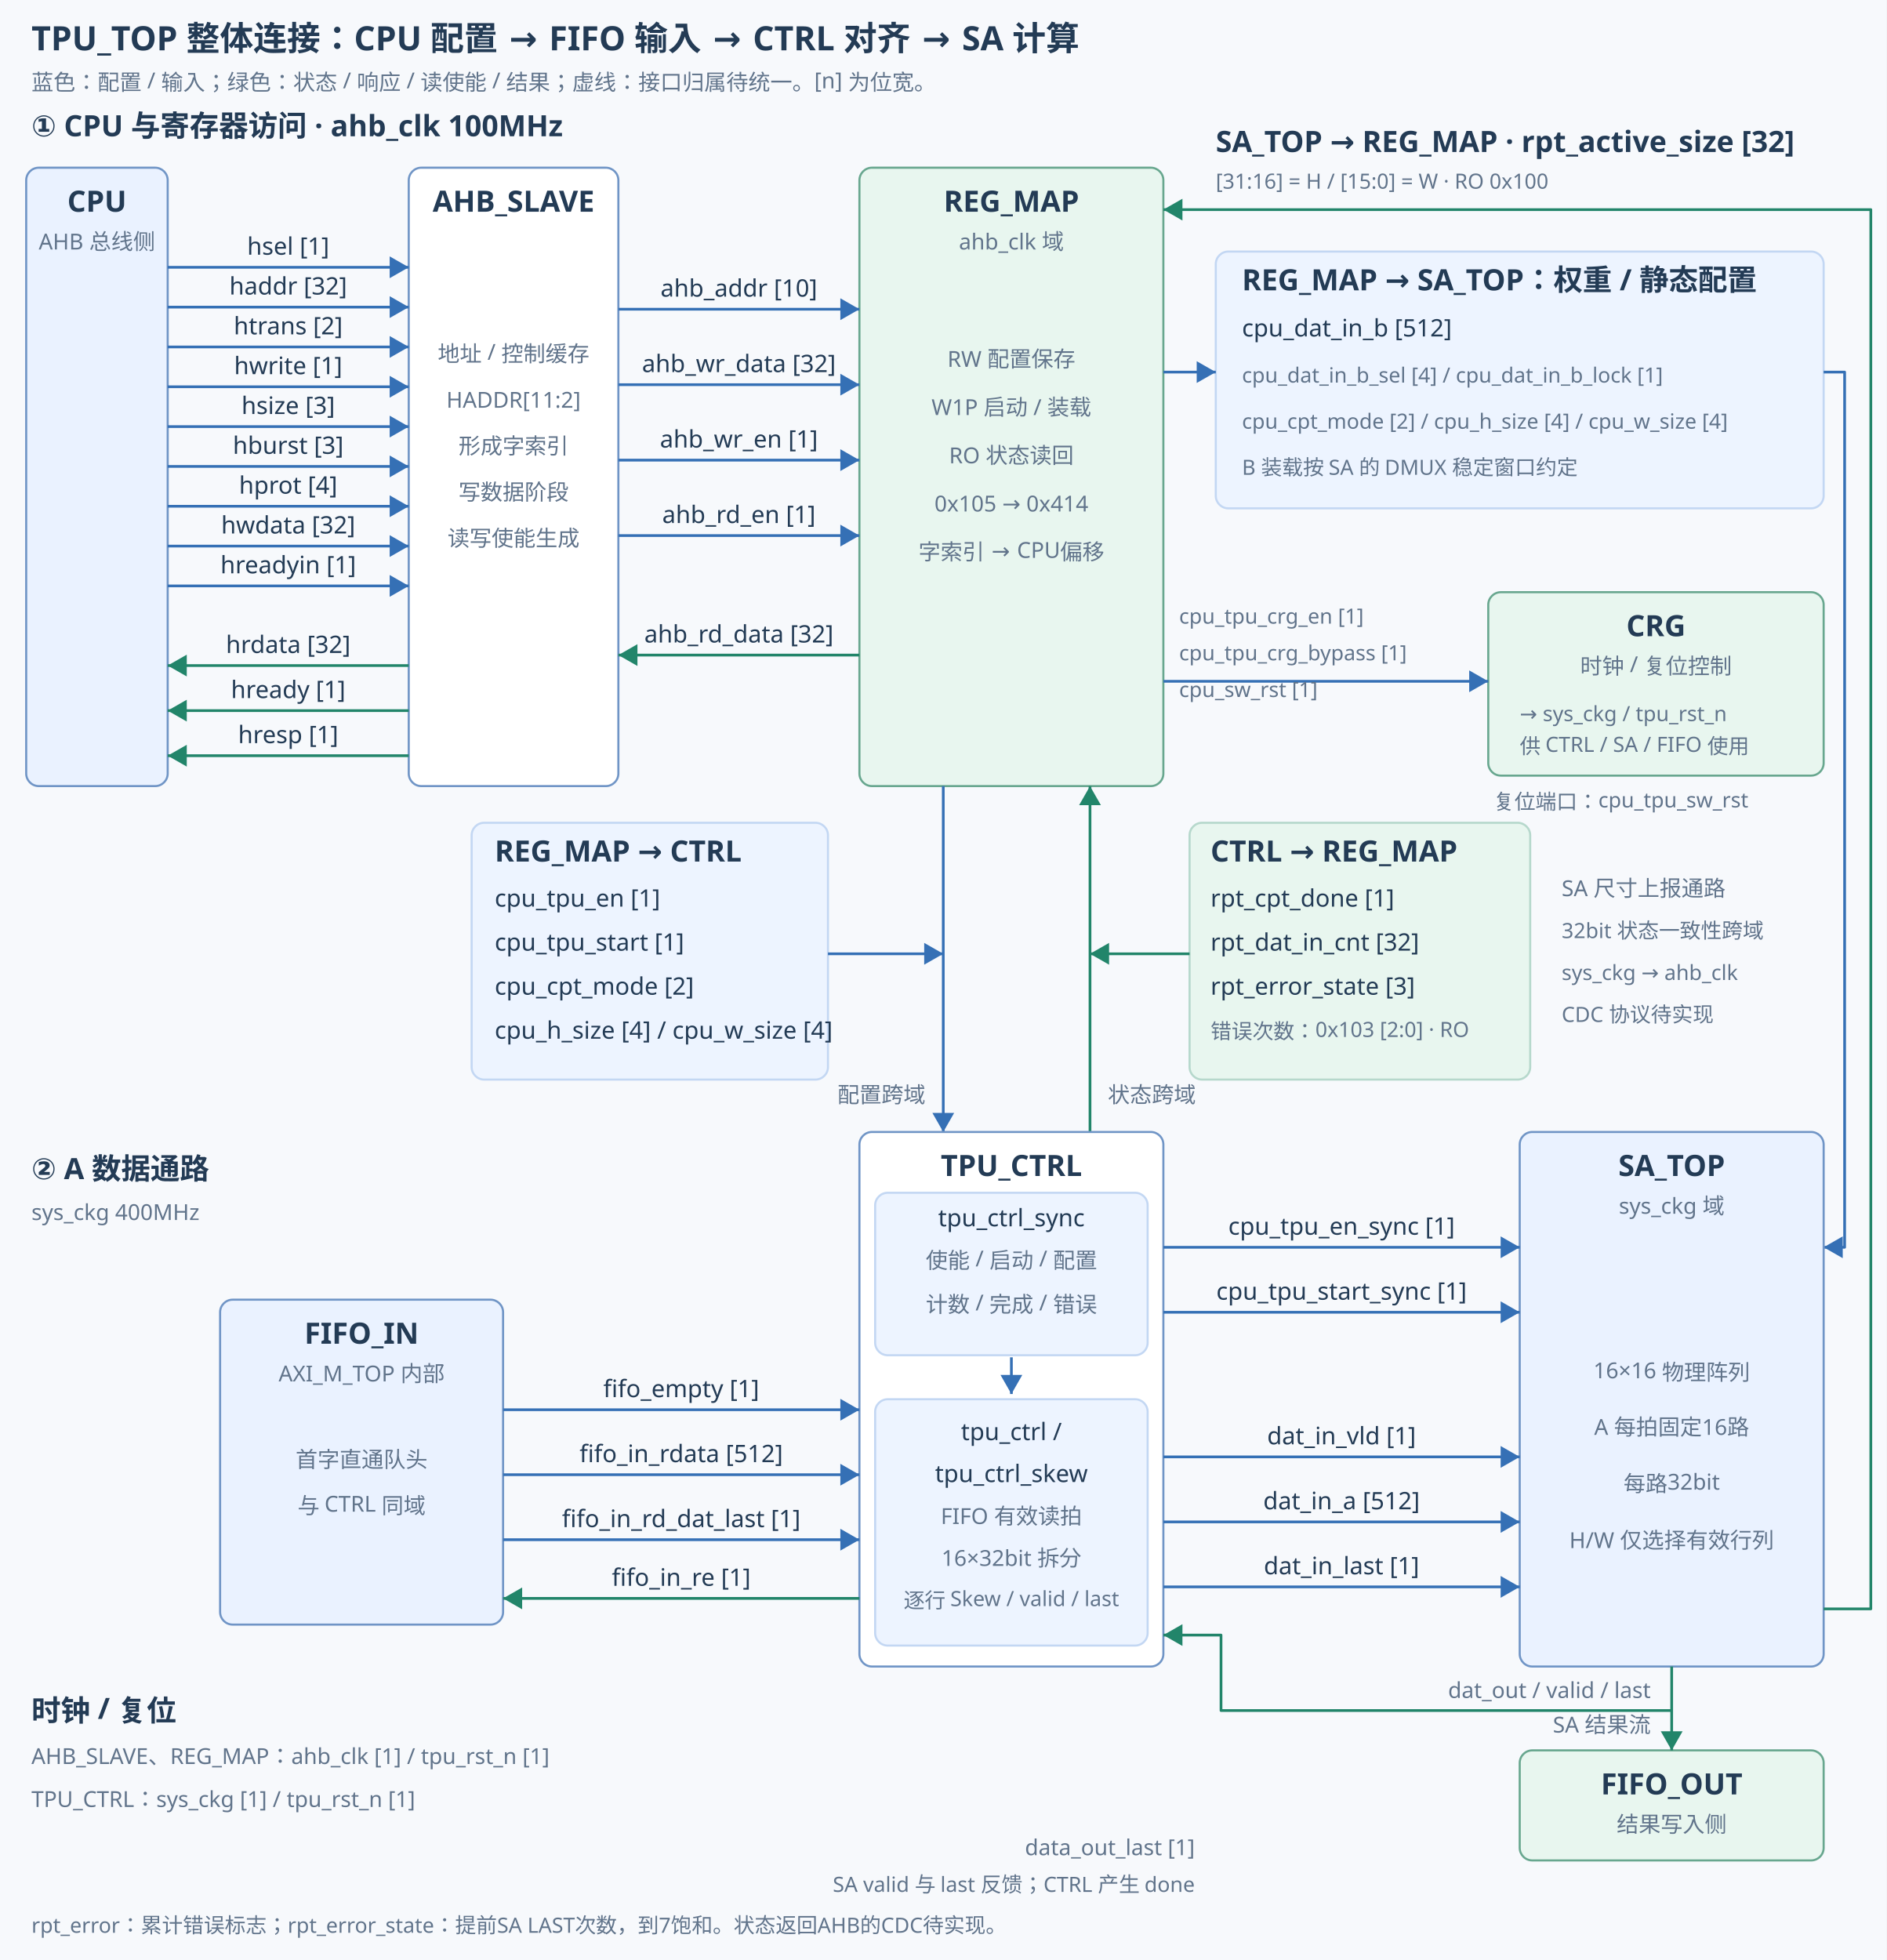
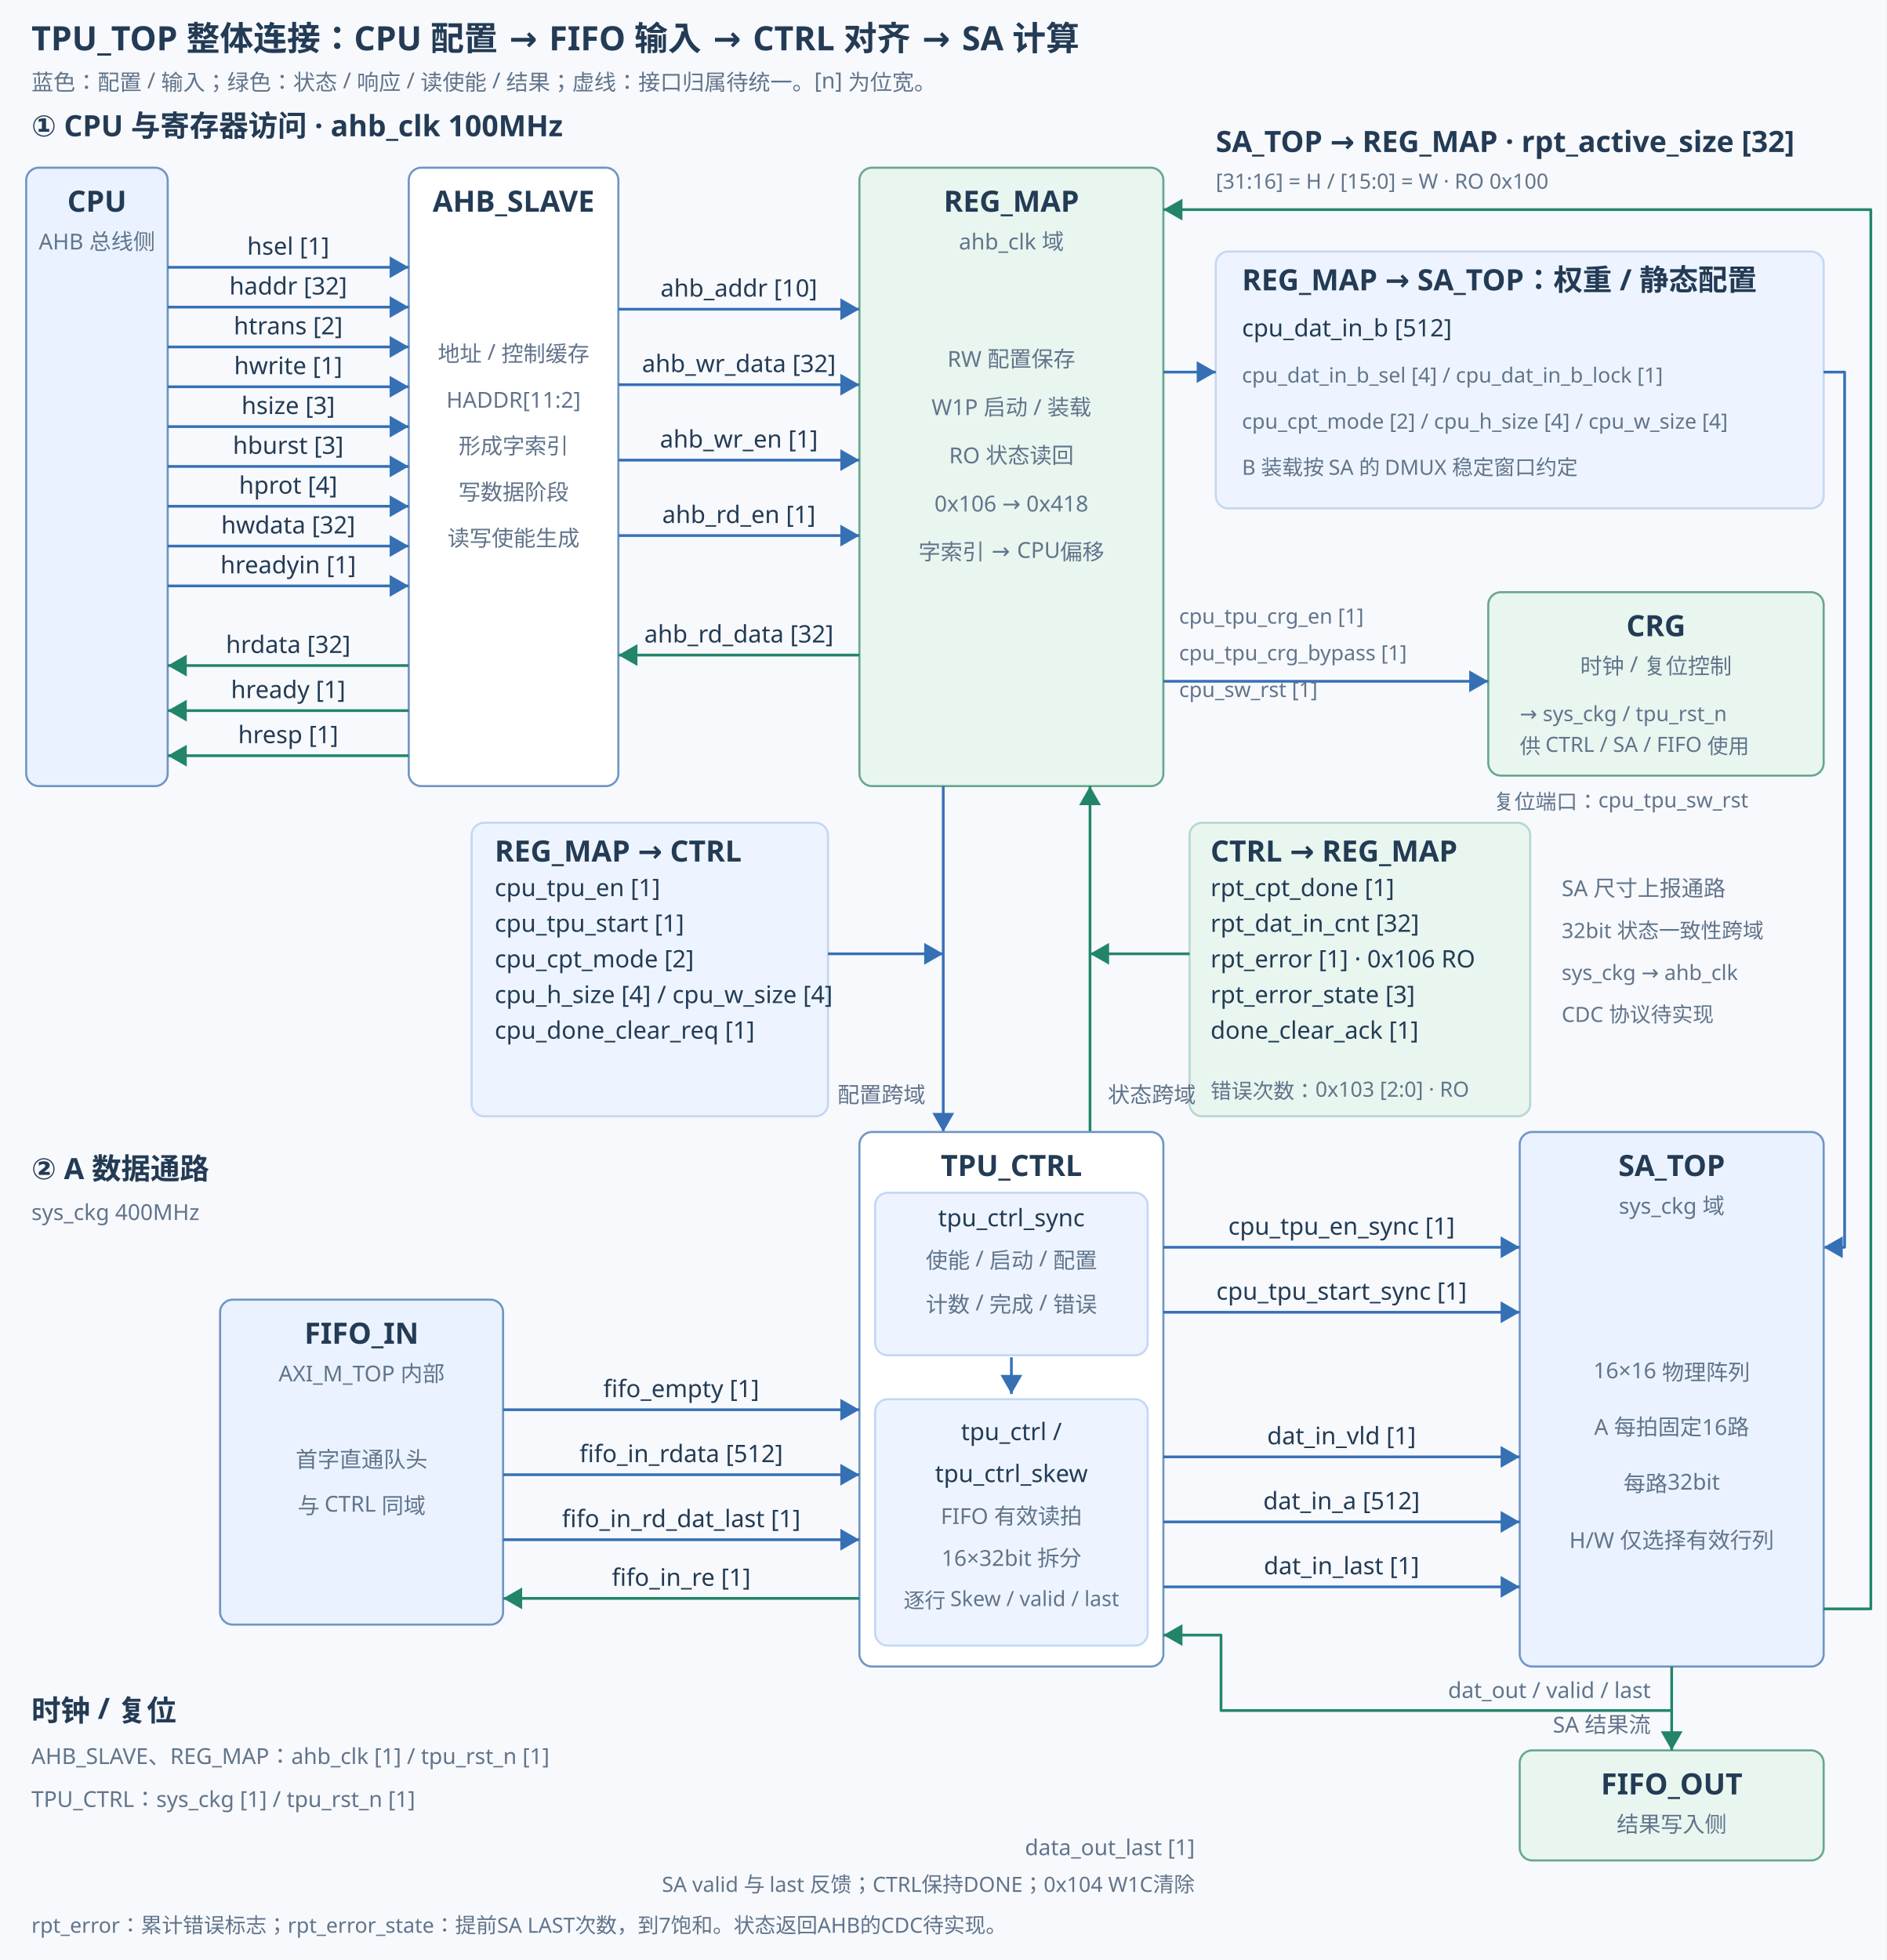
<svg xmlns="http://www.w3.org/2000/svg" width="1800" height="1870" viewBox="0 0 1800 1870" role="img" aria-labelledby="title desc">
  <defs>
    <marker id="blue" markerWidth="8" markerHeight="8" refX="7" refY="4" orient="auto">
      <path d="M0 0L7 4L0 8" fill="#3570b5" />
    </marker>
    <marker id="green" markerWidth="8" markerHeight="8" refX="7" refY="4" orient="auto">
      <path d="M0 0L7 4L0 8" fill="#22856a" />
    </marker>
    <marker id="amber" markerWidth="8" markerHeight="8" refX="7" refY="4" orient="auto">
      <path d="M0 0L7 4L0 8" fill="#ad7a27" />
    </marker>
  </defs>
  <style>text{font-family:Consolas,'Microsoft YaHei',sans-serif;fill:#233b55;font-size:23px}.title{font-size:32px;font-weight:600}.heading{font-size:28px;font-weight:600}.note{font-size:21px;fill:#61748b}.small{font-size:20px;fill:#61748b}.blue,.green,.amber{fill:none;stroke-width:2.6;stroke-linejoin:round}.blue{stroke:#3570b5;marker-end:url(#blue)}.green{stroke:#22856a;marker-end:url(#green)}.amber{stroke:#ad7a27;stroke-dasharray:8 6;marker-end:url(#amber)}</style>
  <rect width="1800" height="1870" fill="#f7f9fc" />
  <text x="30" y="48" class="title" text-anchor="start">TPU_TOP 整体连接：CPU 配置 → FIFO 输入 → CTRL 对齐 → SA 计算</text>
  <text x="30" y="86" class="note" text-anchor="start">蓝色：配置 / 输入；绿色：状态 / 响应 / 读使能 / 结果；虚线：接口归属待统一。[n] 为位宽。</text>
  <text x="30" y="130" class="heading" text-anchor="start">① CPU 与寄存器访问 · ahb_clk 100MHz</text>
  <rect x="25" y="160" width="135" height="590" rx="12" fill="#eaf2ff" stroke="#7095c6" stroke-width="2" />
  <text x="92.5" y="202" class="heading" text-anchor="middle">CPU</text>
  <text x="92.5" y="238" class="note" text-anchor="middle">AHB 总线侧</text>
  <rect x="390" y="160" width="200" height="590" rx="12" fill="#fff" stroke="#7095c6" stroke-width="2" />
  <text x="490.0" y="202" class="heading" text-anchor="middle">AHB_SLAVE</text>
  <rect x="820" y="160" width="290" height="590" rx="12" fill="#e8f6ef" stroke="#68a78f" stroke-width="2" />
  <text x="965.0" y="202" class="heading" text-anchor="middle">REG_MAP</text>
  <text x="965.0" y="238" class="note" text-anchor="middle">ahb_clk 域</text>
  <path d="M160 255H390" class="blue" />
  <text x="275.0" y="243" class="" text-anchor="middle">hsel [1]</text>
  <path d="M160 293H390" class="blue" />
  <text x="275.0" y="281" class="" text-anchor="middle">haddr [32]</text>
  <path d="M160 331H390" class="blue" />
  <text x="275.0" y="319" class="" text-anchor="middle">htrans [2]</text>
  <path d="M160 369H390" class="blue" />
  <text x="275.0" y="357" class="" text-anchor="middle">hwrite [1]</text>
  <path d="M160 407H390" class="blue" />
  <text x="275.0" y="395" class="" text-anchor="middle">hsize [3]</text>
  <path d="M160 445H390" class="blue" />
  <text x="275.0" y="433" class="" text-anchor="middle">hburst [3]</text>
  <path d="M160 483H390" class="blue" />
  <text x="275.0" y="471" class="" text-anchor="middle">hprot [4]</text>
  <path d="M160 521H390" class="blue" />
  <text x="275.0" y="509" class="" text-anchor="middle">hwdata [32]</text>
  <path d="M160 559H390" class="blue" />
  <text x="275.0" y="547" class="" text-anchor="middle">hreadyin [1]</text>
  <path d="M390 635H160" class="green" />
  <text x="275.0" y="623" class="" text-anchor="middle">hrdata [32]</text>
  <path d="M390 678H160" class="green" />
  <text x="275.0" y="666" class="" text-anchor="middle">hready [1]</text>
  <path d="M390 721H160" class="green" />
  <text x="275.0" y="709" class="" text-anchor="middle">hresp [1]</text>
  <path d="M590 295H820" class="blue" />
  <text x="705.0" y="283" class="" text-anchor="middle">ahb_addr [10]</text>
  <path d="M590 367H820" class="blue" />
  <text x="705.0" y="355" class="" text-anchor="middle">ahb_wr_data [32]</text>
  <path d="M590 439H820" class="blue" />
  <text x="705.0" y="427" class="" text-anchor="middle">ahb_wr_en [1]</text>
  <path d="M590 511H820" class="blue" />
  <text x="705.0" y="499" class="" text-anchor="middle">ahb_rd_en [1]</text>
  <path d="M820 625H590" class="green" />
  <text x="705.0" y="613" class="" text-anchor="middle">ahb_rd_data [32]</text>
  <text x="490" y="345" class="note" text-anchor="middle">地址 / 控制缓存</text>
  <text x="490" y="389" class="note" text-anchor="middle">HADDR[11:2]</text>
  <text x="490" y="433" class="note" text-anchor="middle">形成字索引</text>
  <text x="490" y="477" class="note" text-anchor="middle">写数据阶段</text>
  <text x="490" y="521" class="note" text-anchor="middle">读写使能生成</text>
  <text x="965" y="350" class="note" text-anchor="middle">RW 配置保存</text>
  <text x="965" y="396" class="note" text-anchor="middle">W1P 启动 / 装载</text>
  <text x="965" y="442" class="note" text-anchor="middle">RO 状态读回</text>
-   <text x="965" y="488" class="note" text-anchor="middle">0x105 → 0x414</text>
+   <text x="965" y="488" class="note" text-anchor="middle">0x106 → 0x418</text>
  <text x="965" y="534" class="note" text-anchor="middle">字索引 → CPU偏移</text>
  <rect x="1160" y="240" width="580" height="245" rx="12" fill="#edf4ff" stroke="#c3d7f3" stroke-width="2" />
  <text x="1185" y="277" class="heading" text-anchor="start">REG_MAP → SA_TOP：权重 / 静态配置</text>
  <text x="1185" y="321" class="" text-anchor="start">cpu_dat_in_b [512]</text>
  <text x="1185" y="365" class="small" text-anchor="start">cpu_dat_in_b_sel [4] / cpu_dat_in_b_lock [1]</text>
  <text x="1185" y="409" class="small" text-anchor="start">cpu_cpt_mode [2] / cpu_h_size [4] / cpu_w_size [4]</text>
  <text x="1185" y="453" class="small" text-anchor="start">B 装载按 SA 的 DMUX 稳定窗口约定</text>
  <path d="M1110 355H1160" class="blue" />
  <path d="M1740 355H1760V1190H1740" class="blue" />
  <rect x="1420" y="565" width="320" height="175" rx="12" fill="#e8f6ef" stroke="#68a78f" stroke-width="2" />
  <text x="1580.0" y="607" class="heading" text-anchor="middle">CRG</text>
  <text x="1580.0" y="643" class="note" text-anchor="middle">时钟 / 复位控制</text>
  <path d="M1110 650H1420" class="blue" />
  <text x="1125" y="595" class="small" text-anchor="start">cpu_tpu_crg_en [1]</text>
  <text x="1125" y="630" class="small" text-anchor="start">cpu_tpu_crg_bypass [1]</text>
  <text x="1125" y="665" class="small" text-anchor="start">cpu_sw_rst [1]</text>
  <text x="1450" y="688" class="small" text-anchor="start">→ sys_ckg / tpu_rst_n</text>
  <text x="1450" y="719" class="small" text-anchor="start">供 CTRL / SA / FIFO 使用</text>
  <text x="1425" y="772" class="small" text-anchor="start">复位端口：cpu_tpu_sw_rst</text>
-   <rect x="450" y="785" width="340" height="245" rx="12" fill="#edf4ff" stroke="#c3d7f3" stroke-width="2" />
+   <rect x="450" y="785" width="340" height="280" rx="12" fill="#edf4ff" stroke="#c3d7f3" stroke-width="2" />
  <text x="472" y="822" class="heading" text-anchor="start">REG_MAP → CTRL</text>
-   <text x="472" y="865" class="" text-anchor="start">cpu_tpu_en [1]</text>
-   <text x="472" y="907" class="" text-anchor="start">cpu_tpu_start [1]</text>
-   <text x="472" y="949" class="" text-anchor="start">cpu_cpt_mode [2]</text>
-   <text x="472" y="991" class="" text-anchor="start">cpu_h_size [4] / cpu_w_size [4]</text>
+   <text x="472" y="855" class="" text-anchor="start">cpu_tpu_en [1]</text>
+   <text x="472" y="889" class="" text-anchor="start">cpu_tpu_start [1]</text>
+   <text x="472" y="923" class="" text-anchor="start">cpu_cpt_mode [2]</text>
+   <text x="472" y="957" class="" text-anchor="start">cpu_h_size [4] / cpu_w_size [4]</text>
+   <text x="472" y="991" class="" text-anchor="start">cpu_done_clear_req [1]</text>
  <path d="M900 750V1080" class="blue" />
  <path d="M790 910H900" class="blue" />
  <text x="883" y="1052" class="note" text-anchor="end">配置跨域</text>
-   <rect x="1135" y="785" width="325" height="245" rx="12" fill="#e8f6ef" stroke="#b6d8cc" stroke-width="2" />
+   <rect x="1135" y="785" width="325" height="280" rx="12" fill="#e8f6ef" stroke="#b6d8cc" stroke-width="2" />
  <text x="1155" y="822" class="heading" text-anchor="start">CTRL → REG_MAP</text>
-   <text x="1155" y="865" class="" text-anchor="start">rpt_cpt_done [1]</text>
-   <text x="1155" y="907" class="" text-anchor="start">rpt_dat_in_cnt [32]</text>
-   <text x="1155" y="949" class="" text-anchor="start">rpt_error_state [3]</text>
-   <text x="1155" y="991" class="small" text-anchor="start">错误次数：0x103 [2:0] · RO</text>
+   <text x="1155" y="855" class="" text-anchor="start">rpt_cpt_done [1]</text>
+   <text x="1155" y="889" class="" text-anchor="start">rpt_dat_in_cnt [32]</text>
+   <text x="1155" y="923" class="" text-anchor="start">rpt_error [1] · 0x106 RO</text>
+   <text x="1155" y="957" class="" text-anchor="start">rpt_error_state [3]</text>
+   <text x="1155" y="991" class="" text-anchor="start">done_clear_ack [1]</text>
+   <text x="1155" y="1048" class="small" text-anchor="start">错误次数：0x103 [2:0] · RO</text>
  <path d="M1040 1080V750" class="green" />
  <path d="M1135 910H1040" class="green" />
  <text x="1057" y="1052" class="note" text-anchor="start">状态跨域</text>
  <text x="30" y="1125" class="heading" text-anchor="start">② A 数据通路</text>
  <text x="30" y="1164" class="note" text-anchor="start">sys_ckg 400MHz</text>
  <rect x="820" y="1080" width="290" height="510" rx="12" fill="#fff" stroke="#7095c6" stroke-width="2" />
  <text x="965.0" y="1122" class="heading" text-anchor="middle">TPU_CTRL</text>
  <rect x="835" y="1138" width="260" height="155" rx="12" fill="#edf4ff" stroke="#c3d7f3" stroke-width="2" />
  <text x="965" y="1170" class="" text-anchor="middle">tpu_ctrl_sync</text>
  <text x="965" y="1210" class="note" text-anchor="middle">使能 / 启动 / 配置</text>
  <text x="965" y="1252" class="note" text-anchor="middle">计数 / 完成 / 错误</text>
  <path d="M965 1295V1330" class="blue" />
  <rect x="835" y="1335" width="260" height="235" rx="12" fill="#edf4ff" stroke="#c3d7f3" stroke-width="2" />
  <text x="965" y="1374" class="" text-anchor="middle">tpu_ctrl /</text>
  <text x="965" y="1414" class="" text-anchor="middle">tpu_ctrl_skew</text>
  <text x="965" y="1454" class="note" text-anchor="middle">FIFO 有效读拍</text>
  <text x="965" y="1494" class="note" text-anchor="middle">16×32bit 拆分</text>
  <text x="965" y="1534" class="small" text-anchor="middle">逐行 Skew / valid / last</text>
  <rect x="210" y="1240" width="270" height="310" rx="12" fill="#eaf2ff" stroke="#7095c6" stroke-width="2" />
  <text x="345.0" y="1282" class="heading" text-anchor="middle">FIFO_IN</text>
  <text x="345.0" y="1318" class="note" text-anchor="middle">AXI_M_TOP 内部</text>
  <text x="345" y="1400" class="note" text-anchor="middle">首字直通队头</text>
  <text x="345" y="1444" class="note" text-anchor="middle">与 CTRL 同域</text>
  <path d="M480 1345H820" class="blue" />
  <text x="650.0" y="1333" class="" text-anchor="middle">fifo_empty [1]</text>
  <path d="M480 1407H820" class="blue" />
  <text x="650.0" y="1395" class="" text-anchor="middle">fifo_in_rdata [512]</text>
  <path d="M480 1469H820" class="blue" />
  <text x="650.0" y="1457" class="" text-anchor="middle">fifo_in_rd_dat_last [1]</text>
  <path d="M820 1525H480" class="green" />
  <text x="650.0" y="1513" class="" text-anchor="middle">fifo_in_re [1]</text>
  <rect x="1450" y="1080" width="290" height="510" rx="12" fill="#eaf2ff" stroke="#7095c6" stroke-width="2" />
  <text x="1595.0" y="1122" class="heading" text-anchor="middle">SA_TOP</text>
  <text x="1595.0" y="1158" class="note" text-anchor="middle">sys_ckg 域</text>
  <path d="M1110 1190H1450" class="blue" />
  <text x="1280.0" y="1178" class="" text-anchor="middle">cpu_tpu_en_sync [1]</text>
  <path d="M1110 1252H1450" class="blue" />
  <text x="1280.0" y="1240" class="" text-anchor="middle">cpu_tpu_start_sync [1]</text>
  <path d="M1110 1390H1450" class="blue" />
  <text x="1280.0" y="1378" class="" text-anchor="middle">dat_in_vld [1]</text>
  <path d="M1110 1452H1450" class="blue" />
  <text x="1280.0" y="1440" class="" text-anchor="middle">dat_in_a [512]</text>
  <path d="M1110 1514H1450" class="blue" />
  <text x="1280.0" y="1502" class="" text-anchor="middle">dat_in_last [1]</text>
  <text x="1595" y="1315" class="note" text-anchor="middle">16×16 物理阵列</text>
  <text x="1595" y="1369" class="note" text-anchor="middle">A 每拍固定16路</text>
  <text x="1595" y="1423" class="note" text-anchor="middle">每路32bit</text>
  <text x="1595" y="1477" class="note" text-anchor="middle">H/W 仅选择有效行列</text>
  <path d="M1740 1535H1785V200H1110" class="green" />
  <text x="1160" y="145" class="heading" text-anchor="start">SA_TOP → REG_MAP · rpt_active_size [32]</text>
  <text x="1160" y="180" class="small" text-anchor="start">[31:16] = H / [15:0] = W · RO 0x100</text>
  <text x="1490" y="855" class="note" text-anchor="start">SA 尺寸上报通路</text>
  <text x="1490" y="895" class="small" text-anchor="start">32bit 状态一致性跨域</text>
  <text x="1490" y="935" class="small" text-anchor="start">sys_ckg → ahb_clk</text>
  <text x="1490" y="975" class="small" text-anchor="start">CDC 协议待实现</text>
  <rect x="1450" y="1670" width="290" height="105" rx="12" fill="#e8f6ef" stroke="#68a78f" stroke-width="2" />
  <text x="1595.0" y="1712" class="heading" text-anchor="middle">FIFO_OUT</text>
  <text x="1595.0" y="1748" class="note" text-anchor="middle">结果写入侧</text>
  <path d="M1595 1590V1670" class="green" />
  <text x="1575" y="1620" class="note" text-anchor="end">dat_out / valid / last</text>
  <text x="1575" y="1653" class="note" text-anchor="end">SA 结果流</text>
  <path d="M1595 1632H1165V1560H1110" class="green" />
  <text x="1140" y="1770" class="note" text-anchor="end">data_out_last [1]</text>
-   <text x="1140" y="1805" class="small" text-anchor="end">SA valid 与 last 反馈；CTRL 产生 done</text>
+   <text x="1140" y="1805" class="small" text-anchor="end">SA valid 与 last 反馈；CTRL保持DONE；0x104 W1C清除</text>
  <text x="30" y="1642" class="heading" text-anchor="start">时钟 / 复位</text>
  <text x="30" y="1683" class="note" text-anchor="start">AHB_SLAVE、REG_MAP：ahb_clk [1] / tpu_rst_n [1]</text>
  <text x="30" y="1724" class="note" text-anchor="start">TPU_CTRL：sys_ckg [1] / tpu_rst_n [1]</text>
  <text x="30" y="1844" class="small" text-anchor="start">rpt_error：累计错误标志；rpt_error_state：提前SA LAST次数，到7饱和。状态返回AHB的CDC待实现。</text>
</svg>
